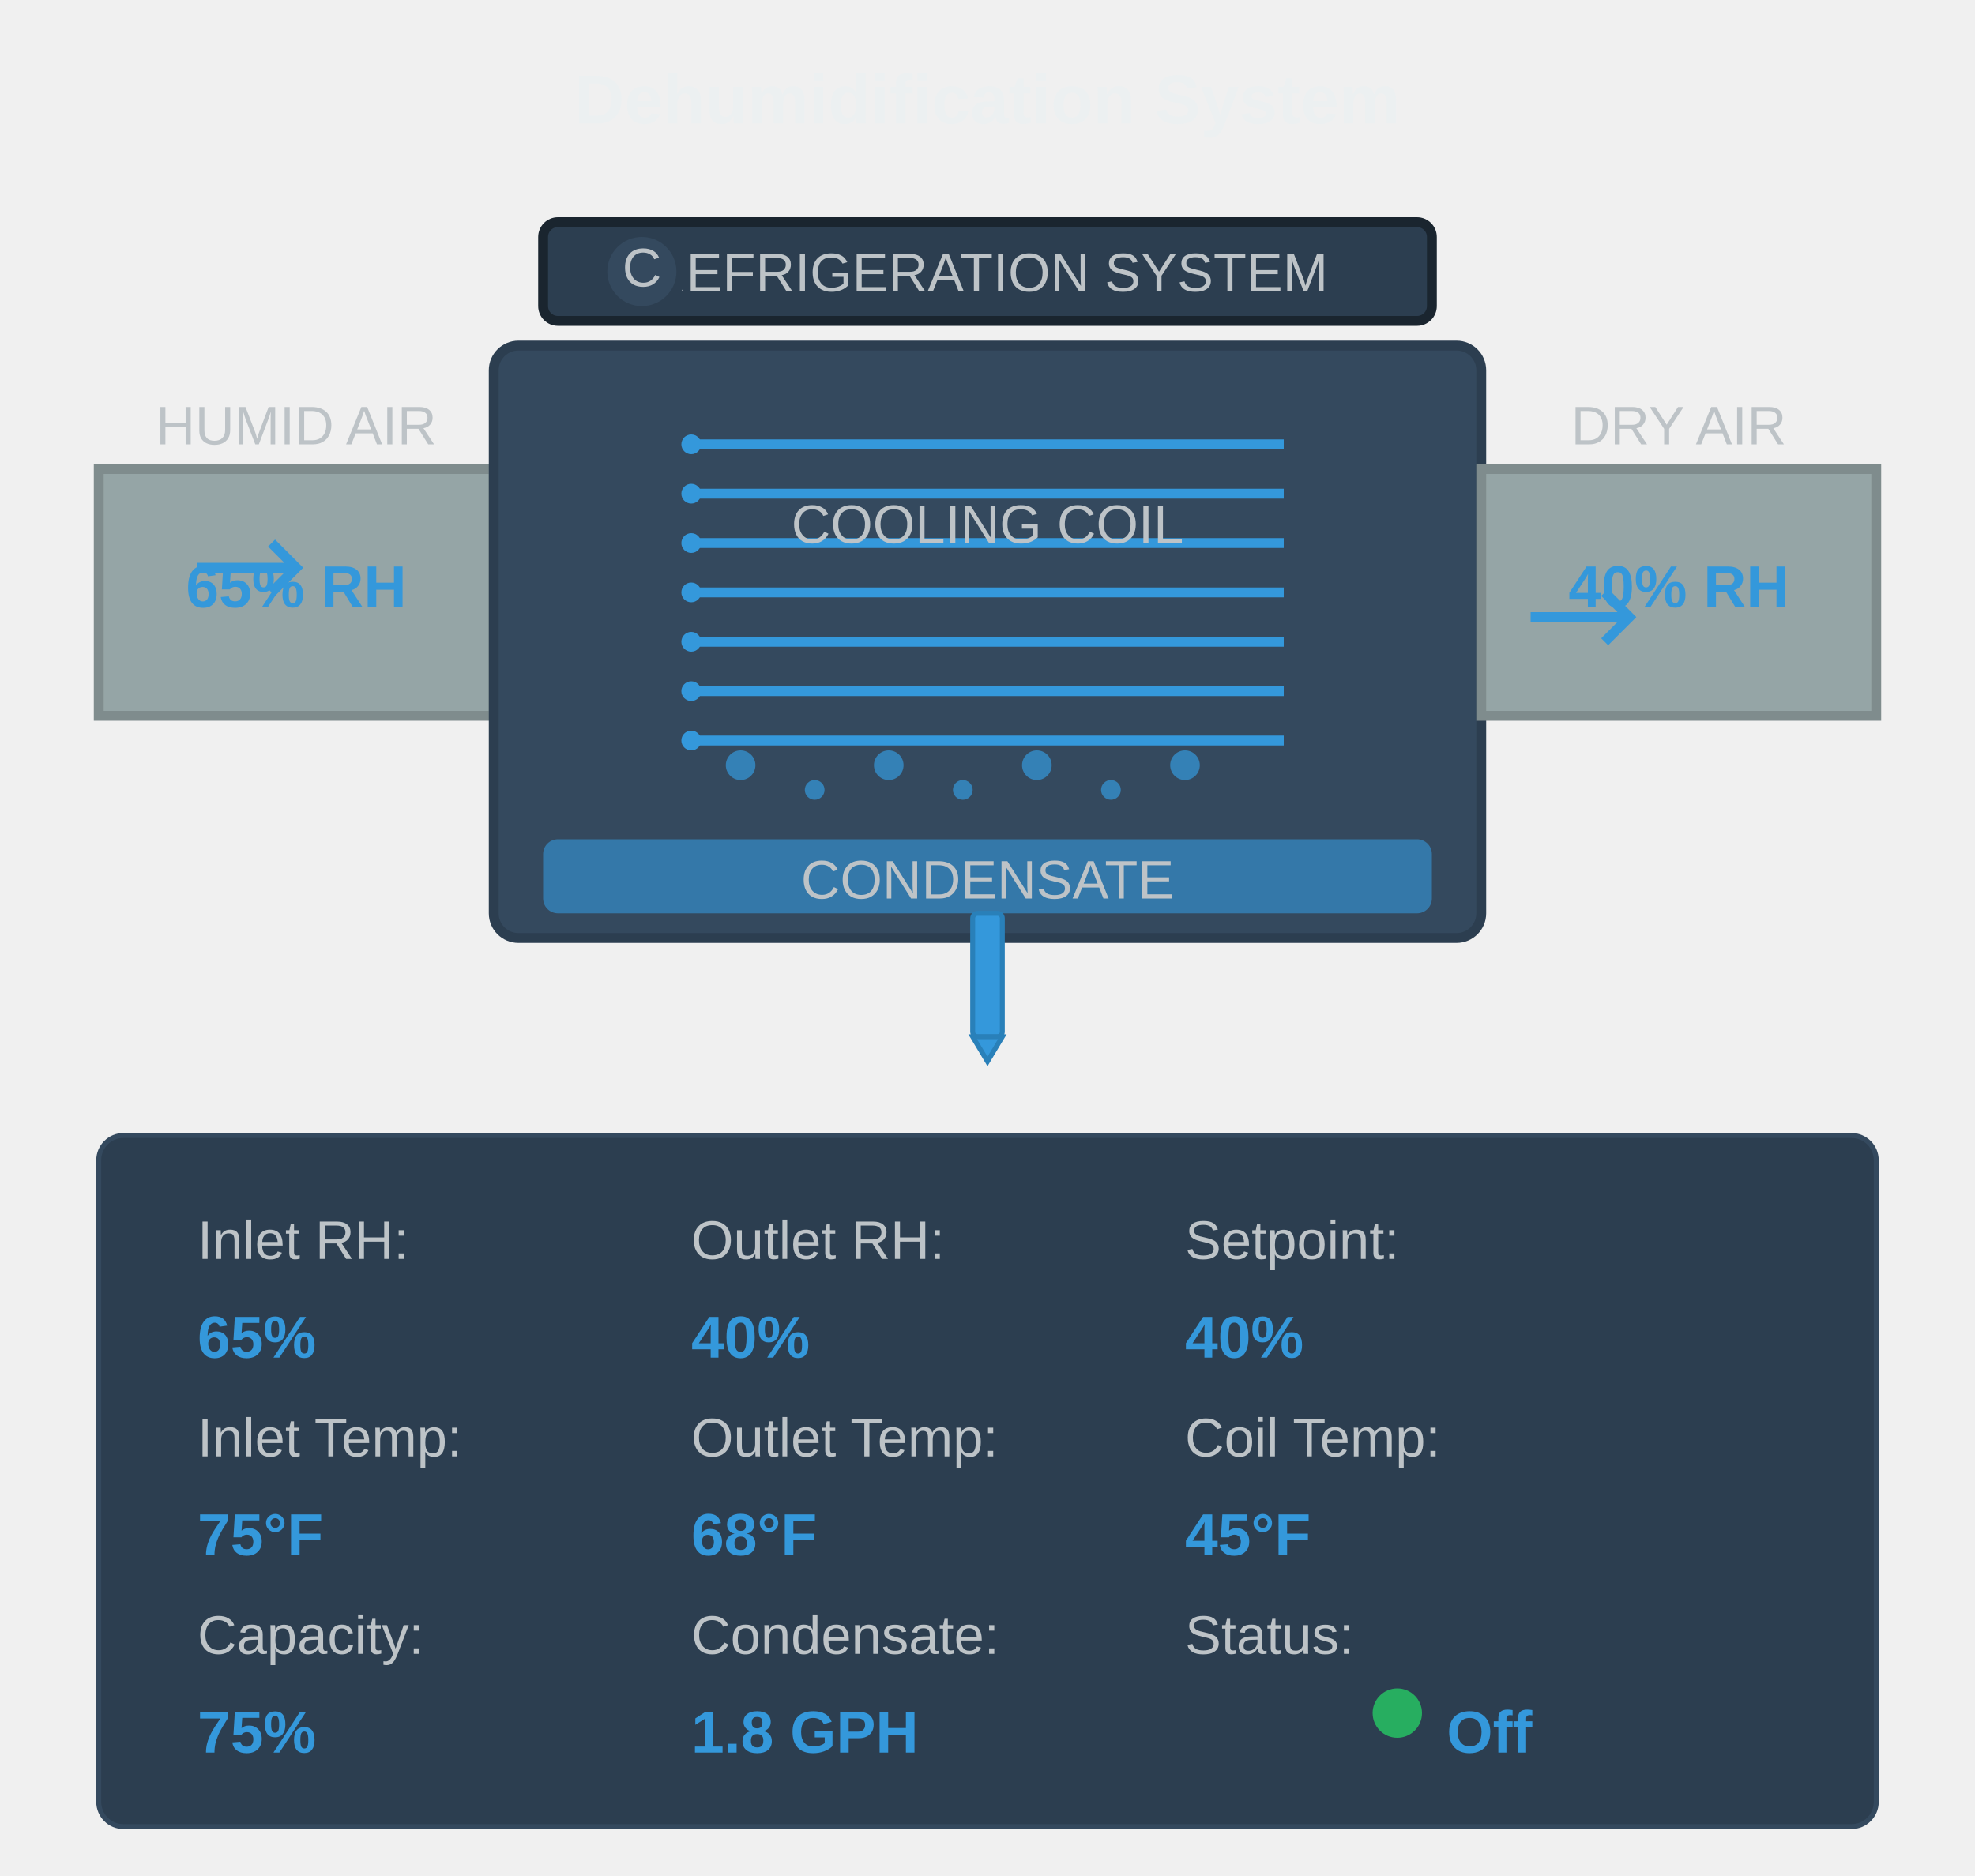
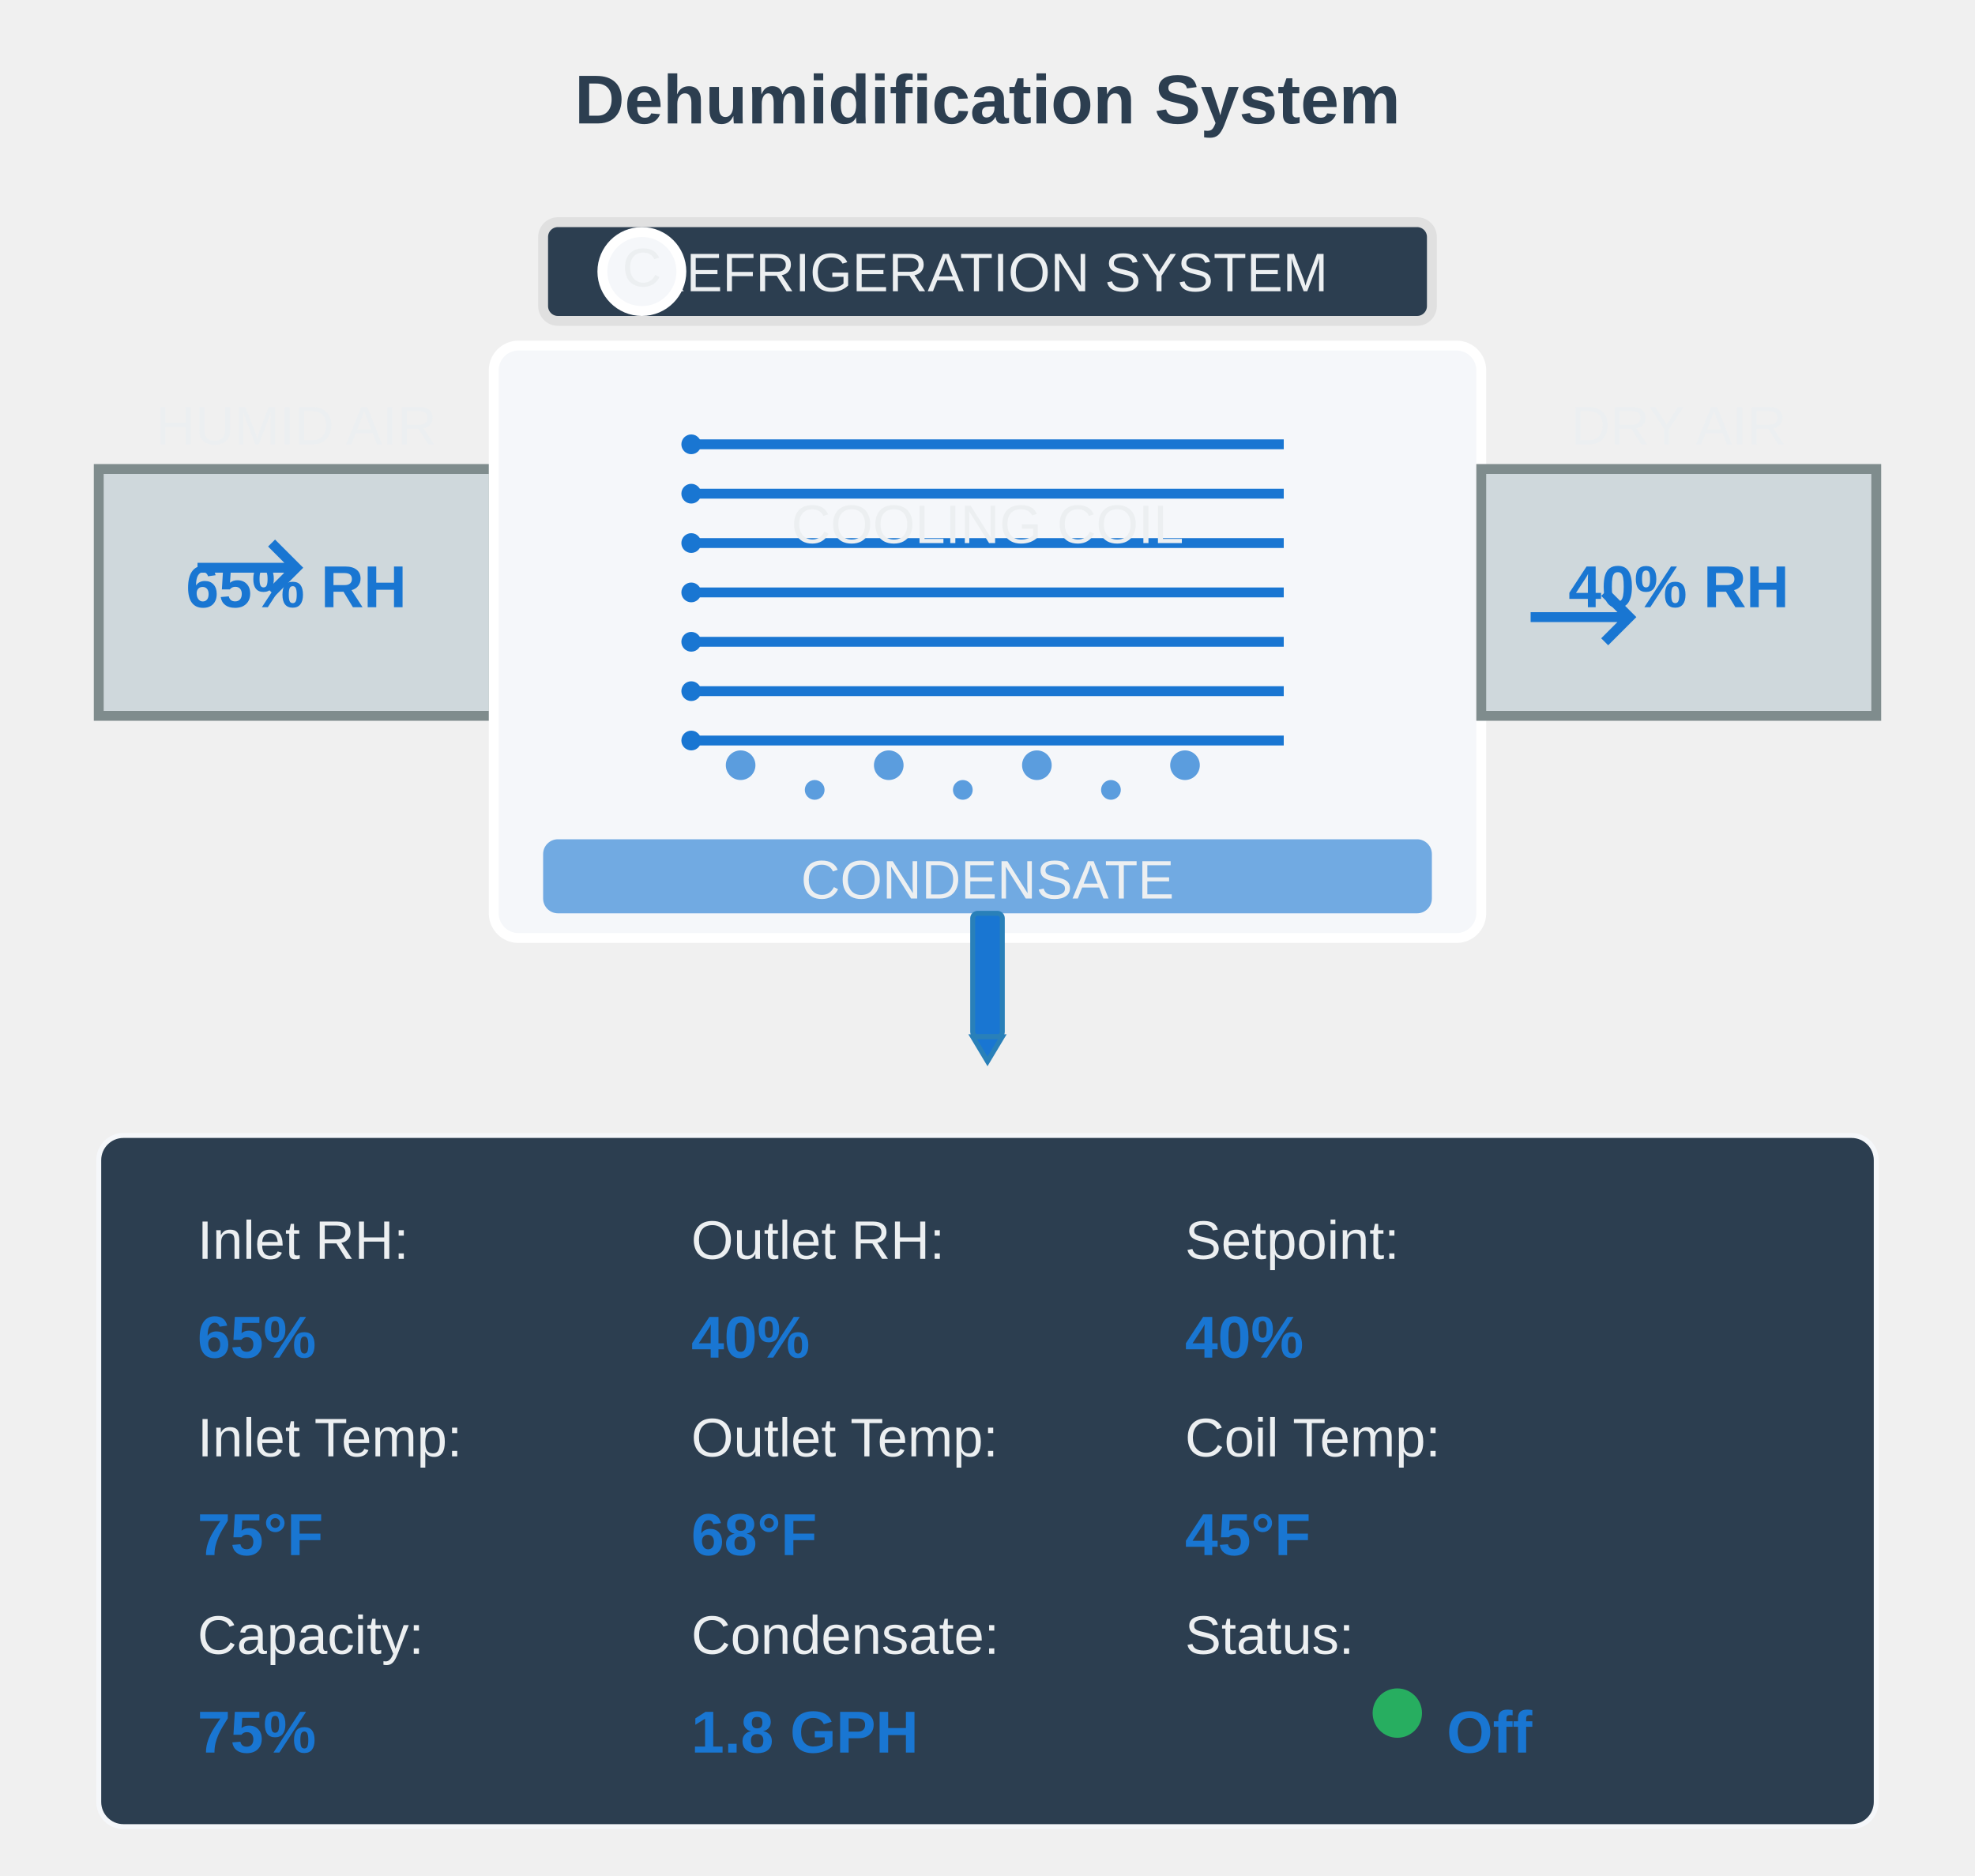
<svg xmlns="http://www.w3.org/2000/svg" viewBox="0 0 400 380" width="100%" height="100%">
  <defs>
    <style>
-       .dehum-box { fill: #34495e; stroke: #2c3e50; stroke-width: 2; }
-       .dehum-duct { fill: #95a5a6; stroke: #7f8c8d; stroke-width: 2; }
-       .dehum-coil { stroke: #3498db; fill: none; stroke-width: 2; }
-       .dehum-coil-active { filter: drop-shadow(0 0 3px #3498db); }
-       .dehum-water { fill: #3498db; opacity: 0.6; }
-       .dehum-drop { fill: #3498db; opacity: 0.7; }
+       .dehum-box { fill: #f5f7fa; stroke: #ffffff; stroke-width: 2; }
+       .dehum-duct { fill: #cfd8dc; stroke: #7f8c8d; stroke-width: 2; }
+       .dehum-coil { stroke: #1976d2; fill: none; stroke-width: 2; }
+       .dehum-coil-active { filter: drop-shadow(0 0 3px #1976d2); }
+       .dehum-water { fill: #1976d2; opacity: 0.6; }
+       .dehum-drop { fill: #1976d2; opacity: 0.7; }
      .dehum-drop-active { animation: drip 2s ease-in infinite; }
-       .dehum-text { fill: #ecf0f1; font-family: Arial, sans-serif; font-size: 14px; }
-       .dehum-label { fill: #bdc3c7; font-family: Arial, sans-serif; font-size: 11px; }
-       .dehum-value { fill: #3498db; font-family: Arial, monospace; font-size: 12px; font-weight: bold; }
-       .dehum-arrow { fill: none; stroke: #3498db; stroke-width: 2; }
+       .dehum-text { fill: #2c3e50; font-family: Arial, sans-serif; font-size: 14px; }
+       .dehum-label { fill: #eceff1; font-family: Arial, sans-serif; font-size: 11px; }
+       .dehum-value { fill: #1976d2; font-family: Arial, monospace; font-size: 12px; font-weight: bold; }
+       .dehum-arrow { fill: none; stroke: #1976d2; stroke-width: 2; }
      .status-ok { fill: #27ae60; }
-       .status-active { fill: #3498db; }
+       .status-active { fill: #1976d2; }
      .status-alarm { fill: #e74c3c; }
      @keyframes drip {
        0% { transform: translateY(0); opacity: 0.7; }
        100% { transform: translateY(40px); opacity: 0; }
      }
    </style>
  </defs>
  <text class="dehum-text" x="200" y="25" text-anchor="middle" font-size="16" font-weight="bold">
    Dehumidification System
  </text>
  <rect class="dehum-duct" x="20" y="95" width="80" height="50" />
  <text class="dehum-label" x="60" y="90" text-anchor="middle">HUMID AIR</text>
  <text id="inletRH" class="dehum-value" x="60" y="123" text-anchor="middle" font-size="10">65% RH</text>
  <path class="dehum-arrow" d="M 40 115 L 60 115 M 55 110 L 60 115 L 55 120" />
  <rect class="dehum-box" x="100" y="70" width="200" height="120" rx="5" />
  <g id="coolingCoil" transform="translate(140, 90)">
    <path class="dehum-coil" d="M 0 0 L 120 0 M 0 10 L 120 10 M 0 20 L 120 20 M 0 30 L 120 30 M 0 40 L 120 40 M 0 50 L 120 50 M 0 60 L 120 60" />
-     <circle cx="0" cy="0" r="2" fill="#3498db" />
-     <circle cx="0" cy="10" r="2" fill="#3498db" />
-     <circle cx="0" cy="20" r="2" fill="#3498db" />
-     <circle cx="0" cy="30" r="2" fill="#3498db" />
-     <circle cx="0" cy="40" r="2" fill="#3498db" />
-     <circle cx="0" cy="50" r="2" fill="#3498db" />
-     <circle cx="0" cy="60" r="2" fill="#3498db" />
+     <circle cx="0" cy="0" r="2" fill="#1976d2" />
+     <circle cx="0" cy="10" r="2" fill="#1976d2" />
+     <circle cx="0" cy="20" r="2" fill="#1976d2" />
+     <circle cx="0" cy="30" r="2" fill="#1976d2" />
+     <circle cx="0" cy="40" r="2" fill="#1976d2" />
+     <circle cx="0" cy="50" r="2" fill="#1976d2" />
+     <circle cx="0" cy="60" r="2" fill="#1976d2" />
  </g>
  <text class="dehum-label" x="200" y="110" text-anchor="middle" font-size="9">COOLING COIL</text>
  <g id="condensate">
    <circle class="dehum-drop dehum-drop-active" cx="150" cy="155" r="3" />
    <circle class="dehum-drop dehum-drop-active" cx="180" cy="155" r="3" style="animation-delay: 0.4s" />
    <circle class="dehum-drop dehum-drop-active" cx="210" cy="155" r="3" style="animation-delay: 0.8s" />
    <circle class="dehum-drop dehum-drop-active" cx="240" cy="155" r="3" style="animation-delay: 1.2s" />
    <circle class="dehum-drop dehum-drop-active" cx="165" cy="160" r="2" style="animation-delay: 0.2s" />
    <circle class="dehum-drop dehum-drop-active" cx="195" cy="160" r="2" style="animation-delay: 0.6s" />
    <circle class="dehum-drop dehum-drop-active" cx="225" cy="160" r="2" style="animation-delay: 1.0s" />
  </g>
  <rect class="dehum-water" x="110" y="170" width="180" height="15" rx="3" />
-   <text class="dehum-label" x="200" y="182" text-anchor="middle" font-size="8" fill="#ecf0f1">CONDENSATE</text>
-   <rect fill="#3498db" stroke="#2980b9" stroke-width="1" x="197" y="185" width="6" height="25" rx="1" />
-   <path fill="#3498db" stroke="#2980b9" stroke-width="1" d="M 197 210 L 200 215 L 203 210 Z" />
+   <text class="dehum-label" x="200" y="182" text-anchor="middle" font-size="8" fill="#546e7a">CONDENSATE</text>
+   <rect fill="#1976d2" stroke="#2980b9" stroke-width="1" x="197" y="185" width="6" height="25" rx="1" />
+   <path fill="#1976d2" stroke="#2980b9" stroke-width="1" d="M 197 210 L 200 215 L 203 210 Z" />
  <rect class="dehum-duct" x="300" y="95" width="80" height="50" />
  <text class="dehum-label" x="340" y="90" text-anchor="middle">DRY AIR</text>
  <text id="outletRH" class="dehum-value" x="340" y="123" text-anchor="middle" font-size="10">40% RH</text>
  <path class="dehum-arrow" d="M 310 125 L 330 125 M 325 120 L 330 125 L 325 130" />
-   <rect fill="#2c3e50" stroke="#1a252f" stroke-width="2" x="110" y="45" width="180" height="20" rx="3" />
+   <rect fill="#2c3e50" stroke="#e0e0e0" stroke-width="2" x="110" y="45" width="180" height="20" rx="3" />
  <text class="dehum-label" x="200" y="59" text-anchor="middle" font-size="9">REFRIGERATION SYSTEM</text>
-   <circle fill="#34495e" stroke="#2c3e50" stroke-width="2" cx="130" cy="55" r="8" />
+   <circle fill="#f5f7fa" stroke="#ffffff" stroke-width="2" cx="130" cy="55" r="8" />
  <text class="dehum-label" x="130" y="58" text-anchor="middle" font-size="7">C</text>
-   <rect fill="#2c3e50" stroke="#34495e" stroke-width="1" x="20" y="230" width="360" height="140" rx="5" />
+   <rect fill="#2c3e50" stroke="#f5f7fa" stroke-width="1" x="20" y="230" width="360" height="140" rx="5" />
  <text class="dehum-label" x="40" y="255">Inlet RH:</text>
  <text id="inletRHData" class="dehum-value" x="40" y="275">65%</text>
  <text class="dehum-label" x="140" y="255">Outlet RH:</text>
  <text id="outletRHData" class="dehum-value" x="140" y="275">40%</text>
  <text class="dehum-label" x="240" y="255">Setpoint:</text>
  <text id="setpoint" class="dehum-value" x="240" y="275">40%</text>
  <text class="dehum-label" x="40" y="295">Inlet Temp:</text>
  <text id="inletTemp" class="dehum-value" x="40" y="315">75°F</text>
  <text class="dehum-label" x="140" y="295">Outlet Temp:</text>
  <text id="outletTemp" class="dehum-value" x="140" y="315">68°F</text>
  <text class="dehum-label" x="240" y="295">Coil Temp:</text>
  <text id="coilTemp" class="dehum-value" x="240" y="315">45°F</text>
  <text class="dehum-label" x="40" y="335">Capacity:</text>
  <text id="capacity" class="dehum-value" x="40" y="355">75%</text>
  <text class="dehum-label" x="140" y="335">Condensate:</text>
  <text id="condensateRate" class="dehum-value" x="140" y="355">1.8 GPH</text>
  <text class="dehum-label" x="240" y="335">Status:</text>
  <g id="statusIndicator">
    <circle id="statusLight" class="status-ok" cx="283" cy="347" r="5" />
    <text id="statusText" class="dehum-value" x="293" y="355">Off</text>
  </g>
</svg>
